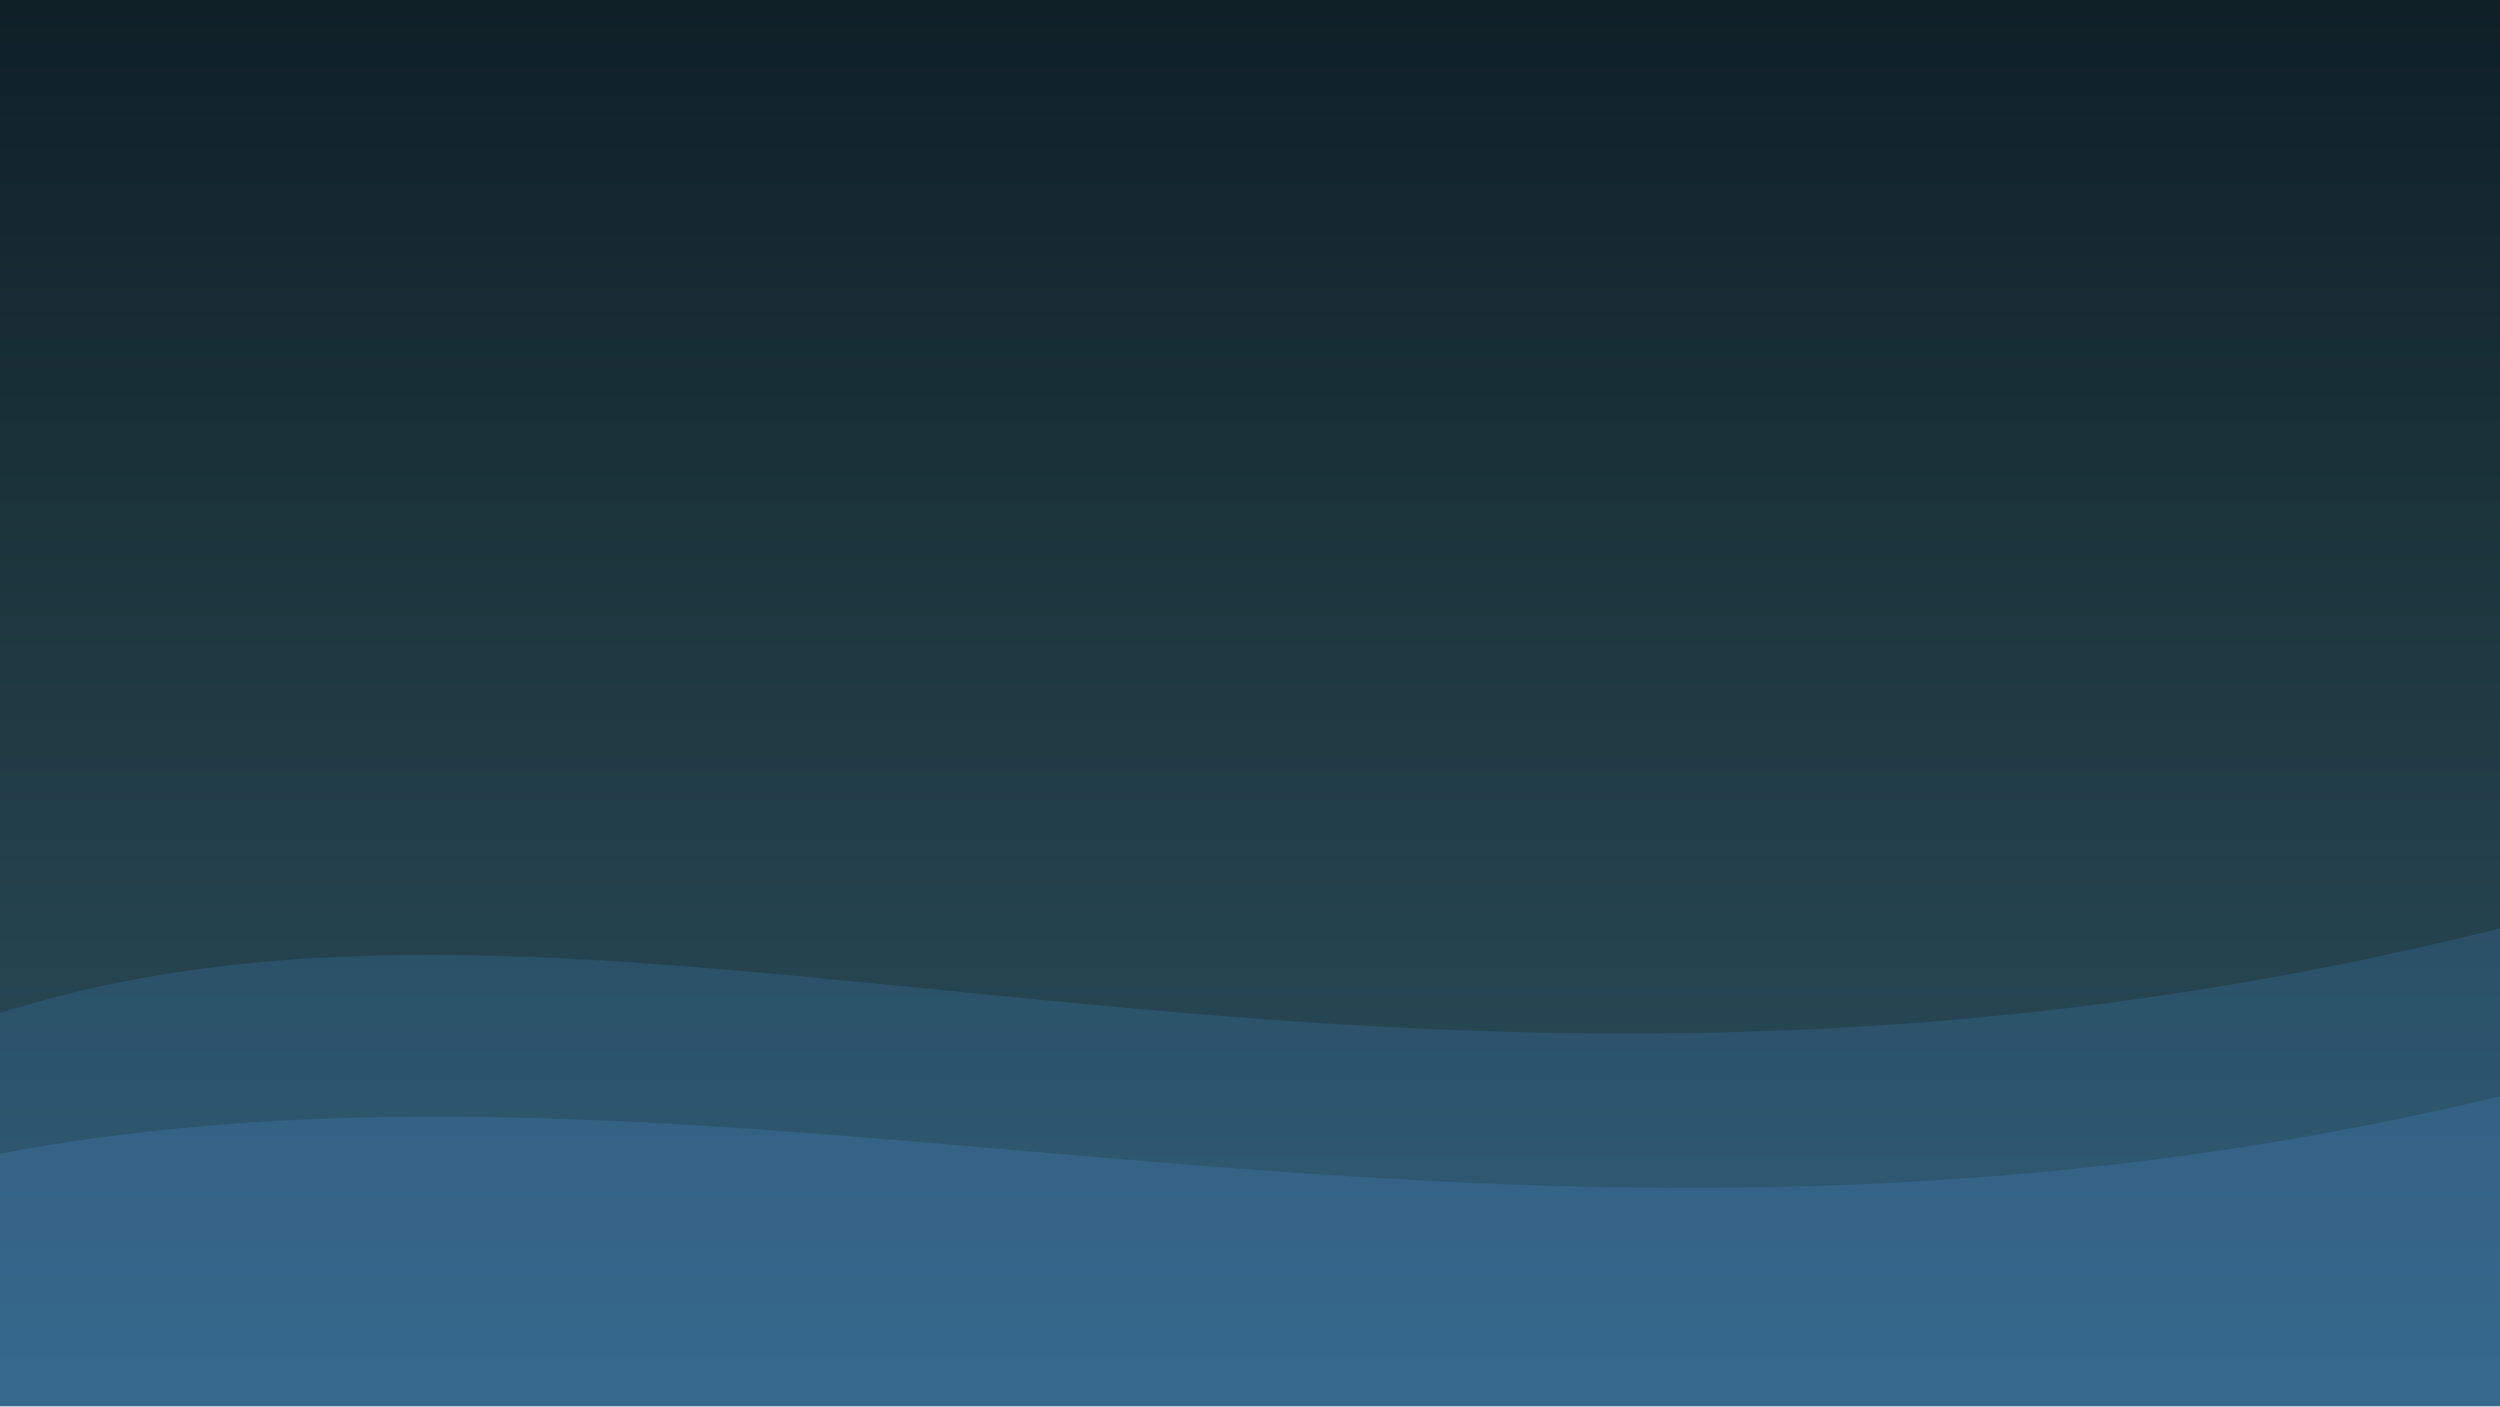
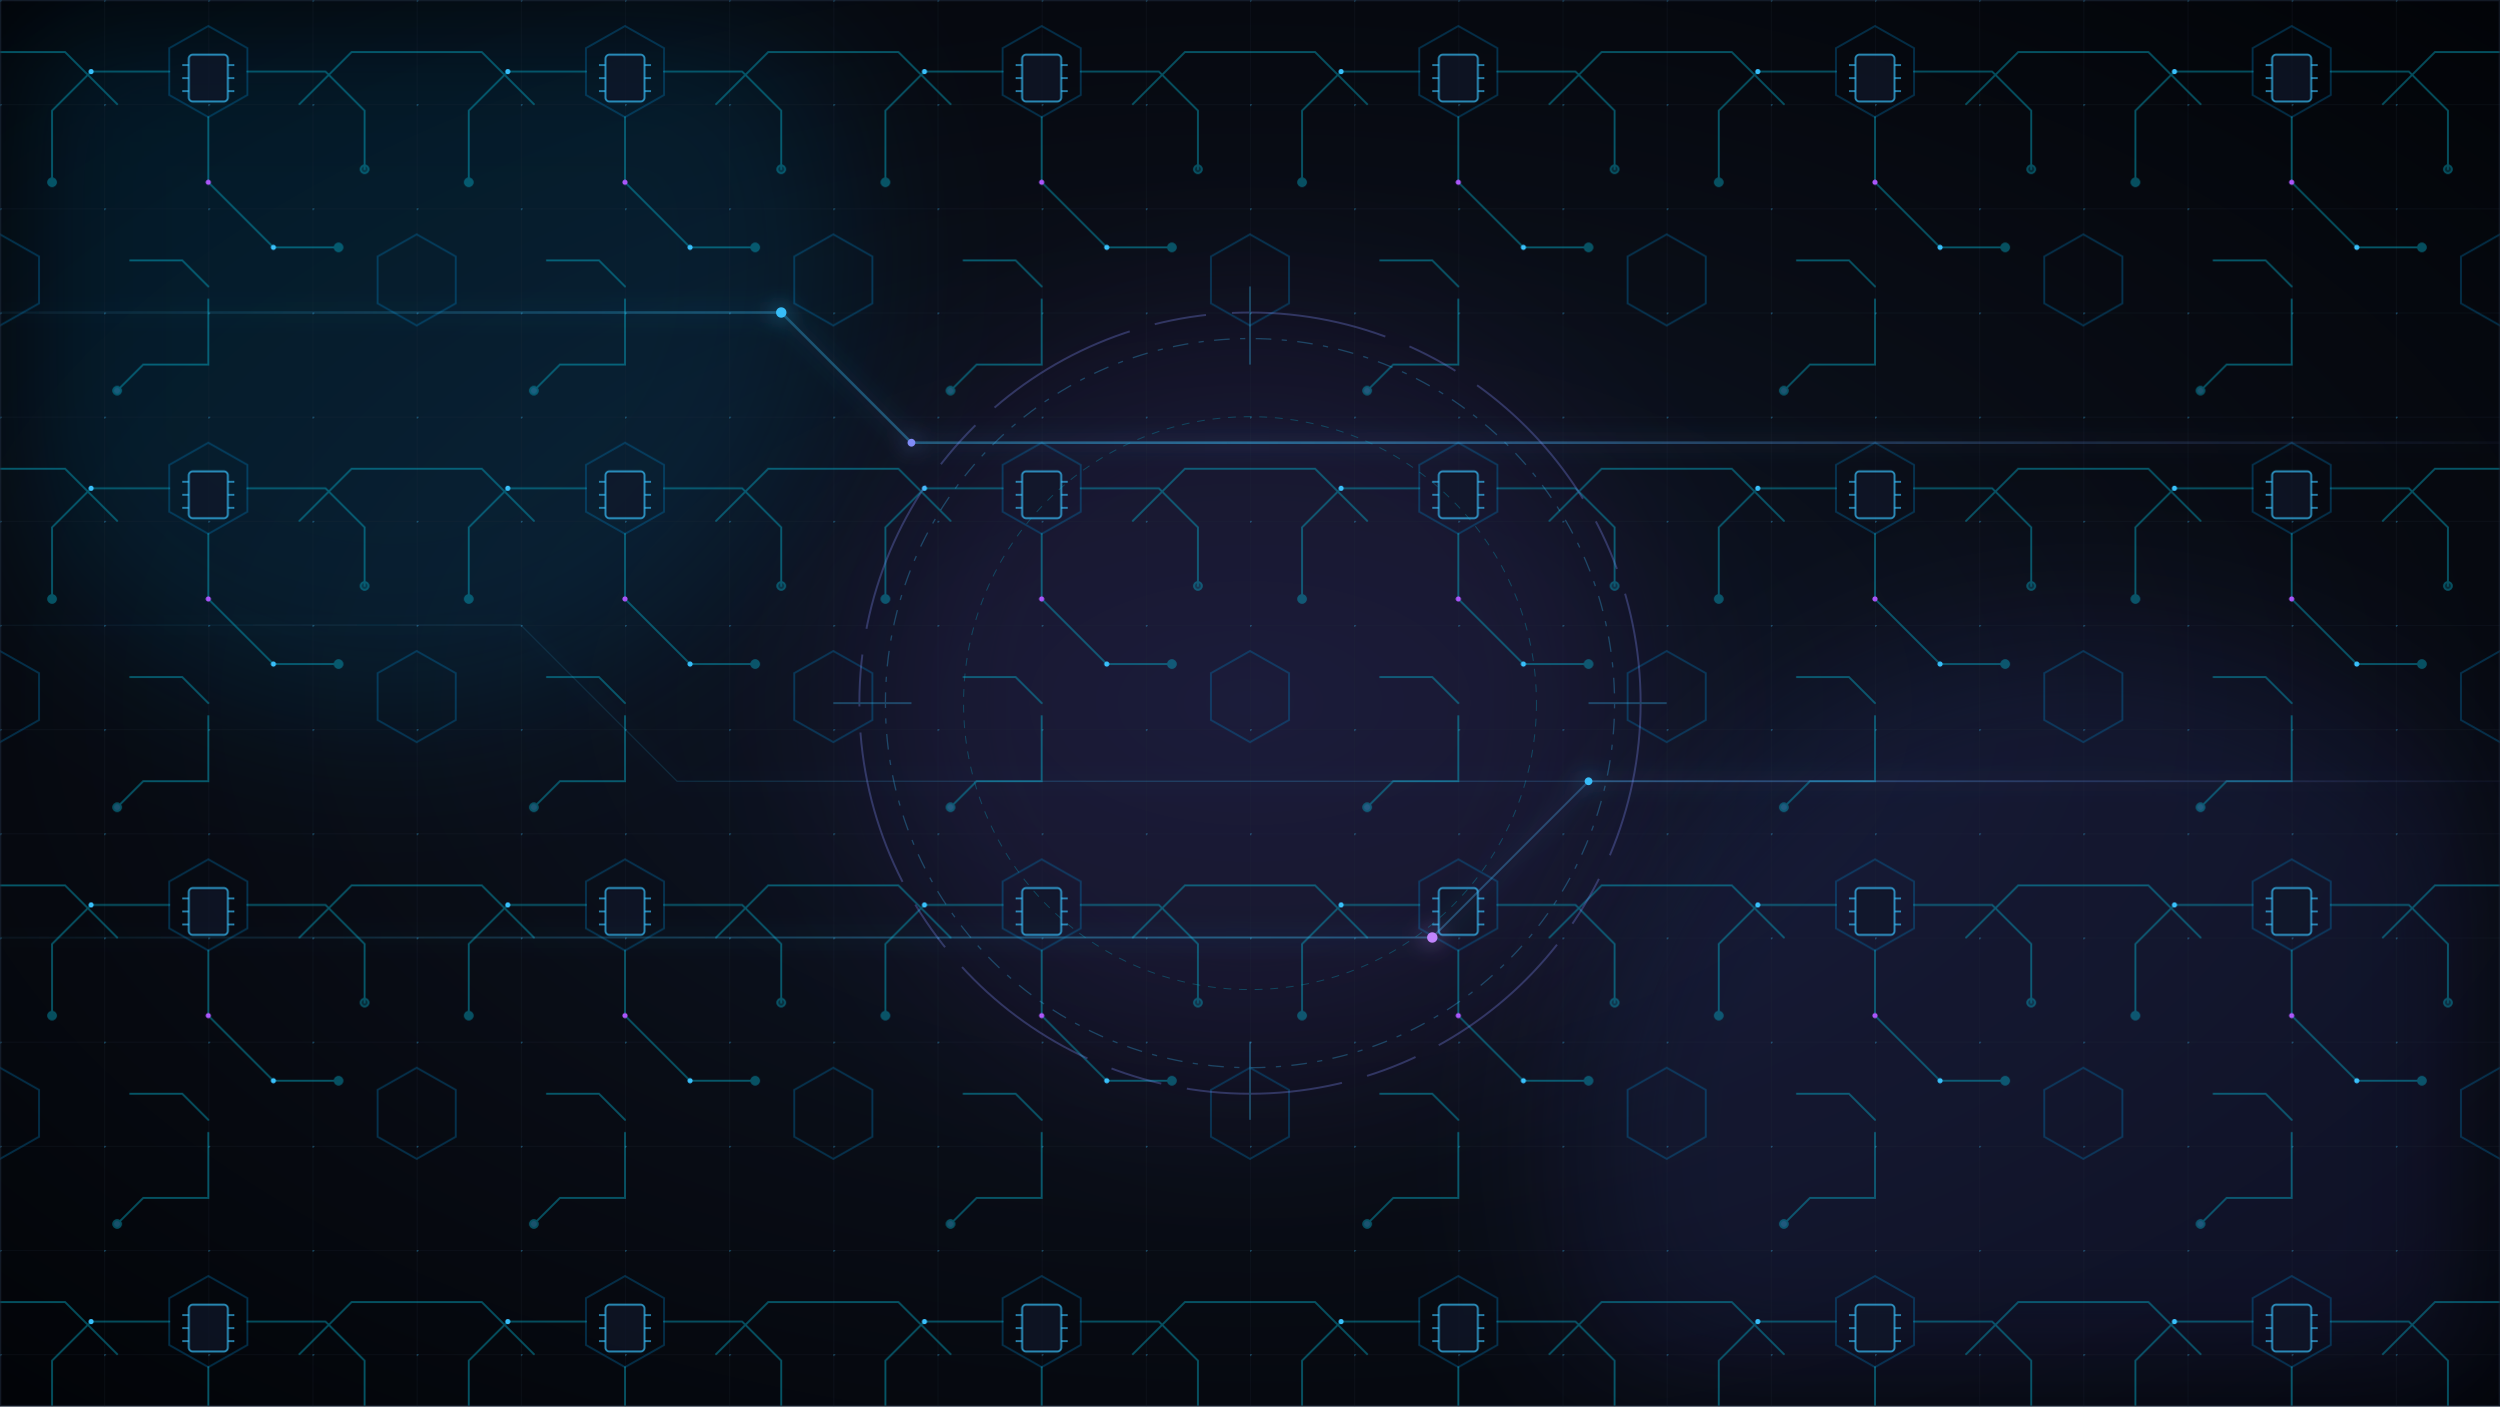
- <svg xmlns="http://www.w3.org/2000/svg" width="1920" height="1080" viewBox="0 0 1920 1080">
+ <svg xmlns="http://www.w3.org/2000/svg" viewBox="0 0 1920 1080" width="100%" height="100%">
  <defs>
-     <linearGradient id="sky" x1="0" y1="0" x2="0" y2="1">
-       <stop offset="0" stop-color="#0f2027" />
-       <stop offset="0.5" stop-color="#203a43" />
-       <stop offset="1" stop-color="#2c5364" />
+     <radialGradient id="bg-glow" cx="50%" cy="50%" r="70%">
+       <stop offset="0%" stop-color="#0f172a" />
+       <stop offset="50%" stop-color="#090d16" />
+       <stop offset="100%" stop-color="#020408" />
+     </radialGradient>
+     <linearGradient id="cyan-glow" x1="0%" y1="0%" x2="100%" y2="100%">
+       <stop offset="0%" stop-color="#38bdf8" />
+       <stop offset="100%" stop-color="#0284c7" />
    </linearGradient>
+     <linearGradient id="purple-glow" x1="0%" y1="0%" x2="100%" y2="100%">
+       <stop offset="0%" stop-color="#c084fc" />
+       <stop offset="100%" stop-color="#7e22ce" />
+     </linearGradient>
+     <linearGradient id="line-grad-1" x1="0%" y1="0%" x2="100%" y2="0%">
+       <stop offset="0%" stop-color="#38bdf8" stop-opacity="0" />
+       <stop offset="50%" stop-color="#38bdf8" stop-opacity="0.8" />
+       <stop offset="100%" stop-color="#818cf8" stop-opacity="0" />
+     </linearGradient>
+     <pattern id="grid" width="80" height="80" patternUnits="userSpaceOnUse">
+       <path d="M 80 0 L 0 0 0 80" fill="none" stroke="#1e293b" stroke-width="1" stroke-opacity="0.3" />
+       <circle cx="0" cy="0" r="1.5" fill="#38bdf8" opacity="0.3" />
+     </pattern>
+     <pattern id="tech-pattern" width="320" height="320" patternUnits="userSpaceOnUse">
+       <polygon points="160,20 190,37 190,73 160,90 130,73 130,37" fill="none" stroke="#0284c7" stroke-width="1.5" stroke-opacity="0.3" />
+       <polygon points="0,180 30,197 30,233 0,250 -30,233 -30,197" fill="none" stroke="#0284c7" stroke-width="1.5" stroke-opacity="0.3" />
+       <polygon points="320,180 350,197 350,233 320,250 290,233 290,197" fill="none" stroke="#0284c7" stroke-width="1.5" stroke-opacity="0.3" />
+       <g stroke="#06b6d4" stroke-width="1.5" fill="none" opacity="0.4" stroke-linecap="round">
+         <path d="M 160,90 L 160,140 L 210,190 L 260,190" />
+         <circle cx="260" cy="190" r="3" fill="#06b6d4" />
+         <path d="M 130,55 L 70,55 L 40,85 L 40,140" />
+         <circle cx="40" cy="140" r="3" fill="#06b6d4" />
+         <path d="M 190,55 L 250,55 L 280,85 L 280,130" />
+         <circle cx="280" cy="130" r="3" fill="#06b6d4" fill-opacity="0.5" />
+         <path d="M 160,230 L 160,280 L 110,280 L 90,300" />
+         <circle cx="90" cy="300" r="3" fill="#38bdf8" />
+         <path d="M 0,40 L 50,40 L 90,80" />
+         <path d="M 320,40 L 270,40 L 230,80" />
+         <path d="M 100,200 L 140,200 L 160,220" />
+       </g>
+       <rect x="145" y="42" width="30" height="36" rx="3" fill="#0f172a" stroke="#38bdf8" stroke-width="1.5" opacity="0.7" />
+       <line x1="140" y1="50" x2="145" y2="50" stroke="#38bdf8" stroke-width="1.5" opacity="0.6" />
+       <line x1="140" y1="60" x2="145" y2="60" stroke="#38bdf8" stroke-width="1.5" opacity="0.6" />
+       <line x1="140" y1="70" x2="145" y2="70" stroke="#38bdf8" stroke-width="1.5" opacity="0.6" />
+       <line x1="175" y1="50" x2="180" y2="50" stroke="#38bdf8" stroke-width="1.5" opacity="0.6" />
+       <line x1="175" y1="60" x2="180" y2="60" stroke="#38bdf8" stroke-width="1.5" opacity="0.6" />
+       <line x1="175" y1="70" x2="180" y2="70" stroke="#38bdf8" stroke-width="1.5" opacity="0.6" />
+       <circle cx="160" cy="140" r="2" fill="#a855f7" />
+       <circle cx="210" cy="190" r="2" fill="#38bdf8" />
+       <circle cx="70" cy="55" r="2" fill="#38bdf8" />
+     </pattern>
+     <filter id="glow" x="-20%" y="-20%" width="140%" height="140%">
+       <feGaussianBlur stdDeviation="8" result="blur" />
+       <feMerge>
+         <feMergeNode in="blur" />
+         <feMergeNode in="SourceGraphic" />
+       </feMerge>
+     </filter>
+     <filter id="deep-glow" x="-50%" y="-50%" width="200%" height="200%">
+       <feGaussianBlur stdDeviation="60" />
+     </filter>
  </defs>
-   <rect width="1920" height="1080" fill="url(#sky)" />
-   <path d="M0 778 C 480 626, 1056 929, 1920 713 L 1920 1080 L 0 1080 Z" fill="#4a90d9" fill-opacity="0.18" />
-   <path d="M0 886 C 576 778, 1152 1026, 1920 842 L 1920 1080 L 0 1080 Z" fill="#4a90d9" fill-opacity="0.22" />
+   <rect width="100%" height="100%" fill="url(#bg-glow)" />
+   <circle cx="300" cy="200" r="350" fill="#0284c7" opacity="0.15" filter="url(#deep-glow)" />
+   <circle cx="1600" cy="880" r="400" fill="#6366f1" opacity="0.12" filter="url(#deep-glow)" />
+   <circle cx="960" cy="540" r="300" fill="#a855f7" opacity="0.08" filter="url(#deep-glow)" />
+   <rect width="100%" height="100%" fill="url(#grid)" />
+   <rect width="100%" height="100%" fill="url(#tech-pattern)" />
+   <g filter="url(#glow)">
+     <path d="M -100 240 L 600 240 L 700 340 L 2000 340" fill="none" stroke="url(#line-grad-1)" stroke-width="2" opacity="0.6" />
+     <path d="M -100 720 L 1100 720 L 1220 600 L 2000 600" fill="none" stroke="url(#line-grad-1)" stroke-width="1.5" opacity="0.5" />
+     <path d="M -100 480 L 400 480 L 520 600 L 2000 600" fill="none" stroke="url(#line-grad-1)" stroke-width="1" opacity="0.3" />
+     <circle cx="600" cy="240" r="4" fill="#38bdf8" />
+     <circle cx="700" cy="340" r="3" fill="#818cf8" />
+     <circle cx="1100" cy="720" r="4" fill="#c084fc" />
+     <circle cx="1220" cy="600" r="3" fill="#38bdf8" />
+   </g>
+   <g transform="translate(960, 540)" opacity="0.3">
+     <circle cx="0" cy="0" r="280" fill="none" stroke="#38bdf8" stroke-width="1" stroke-dasharray="4 8 12 8" />
+     <circle cx="0" cy="0" r="300" fill="none" stroke="#818cf8" stroke-width="1.5" stroke-dasharray="120 20 40 20" />
+     <circle cx="0" cy="0" r="220" fill="none" stroke="#06b6d4" stroke-width="0.75" stroke-dasharray="6 6" />
+     <line x1="-320" y1="0" x2="-260" y2="0" stroke="#38bdf8" stroke-width="1.5" />
+     <line x1="260" y1="0" x2="320" y2="0" stroke="#38bdf8" stroke-width="1.5" />
+     <line x1="0" y1="-320" x2="0" y2="-260" stroke="#38bdf8" stroke-width="1.5" />
+     <line x1="0" y1="260" x2="0" y2="320" stroke="#38bdf8" stroke-width="1.5" />
+   </g>
+   <rect width="100%" height="100%" fill="none" stroke="#1e293b" stroke-width="2" opacity="0.5" />
</svg>
